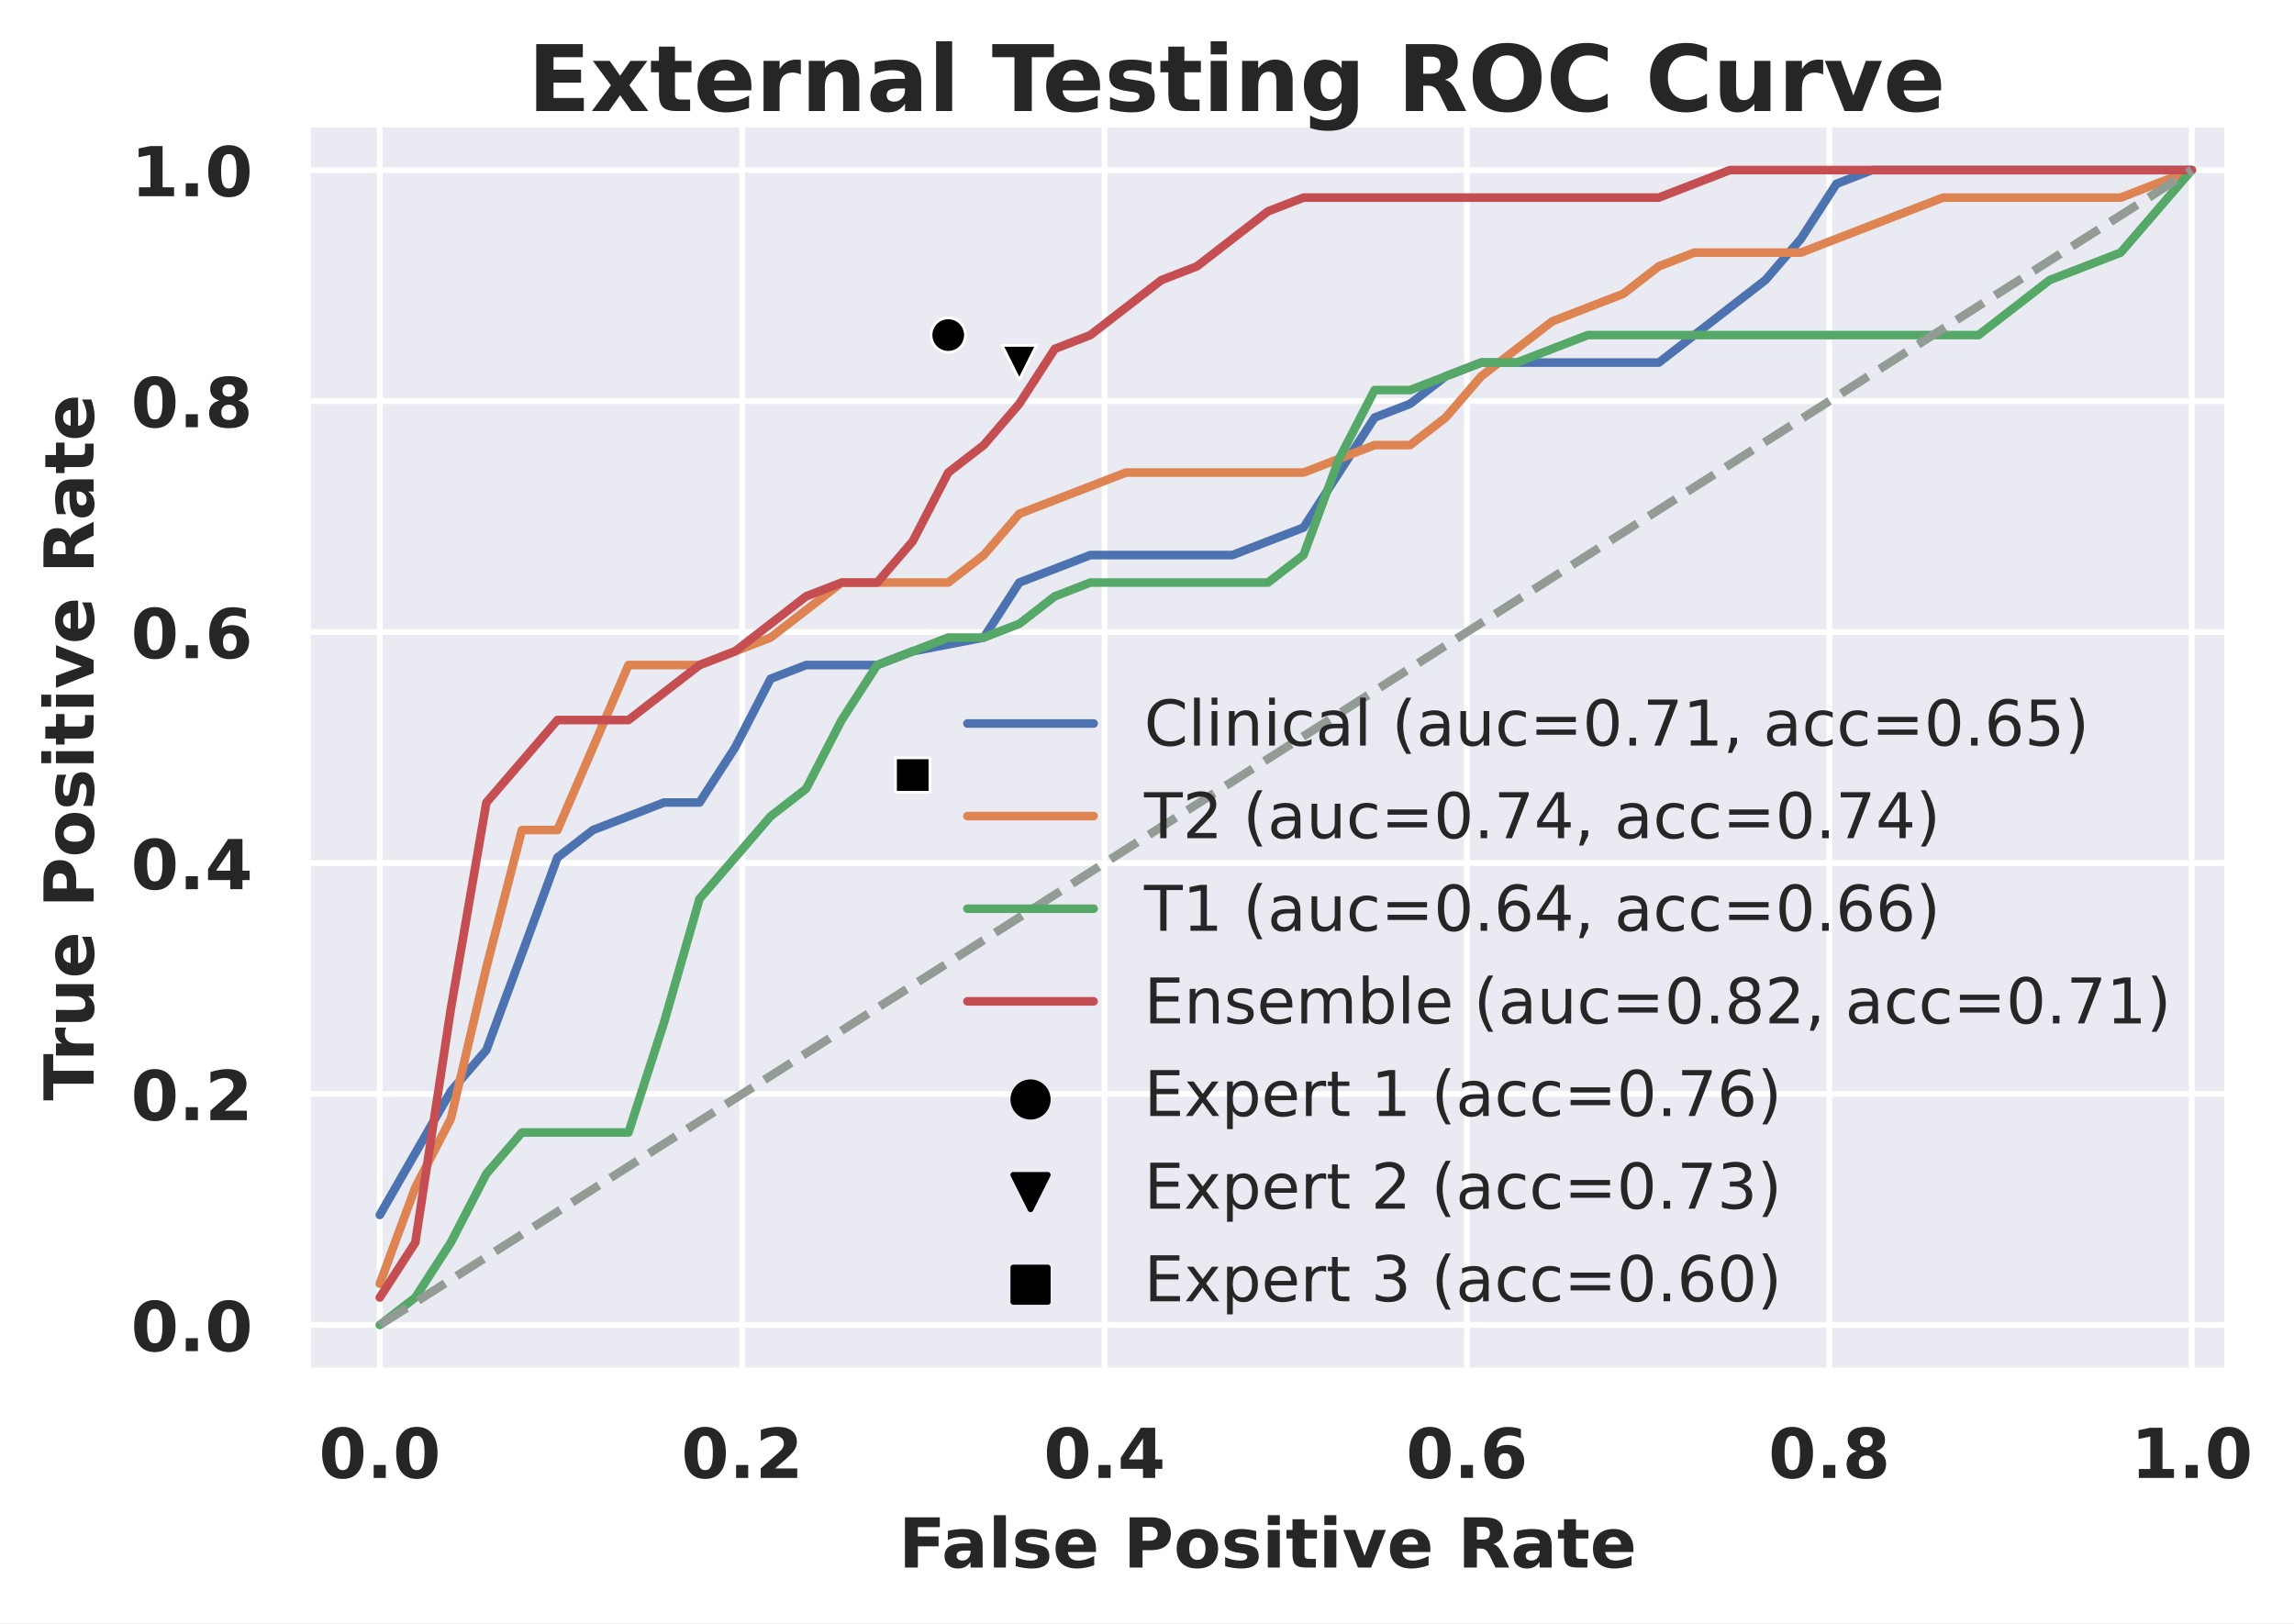
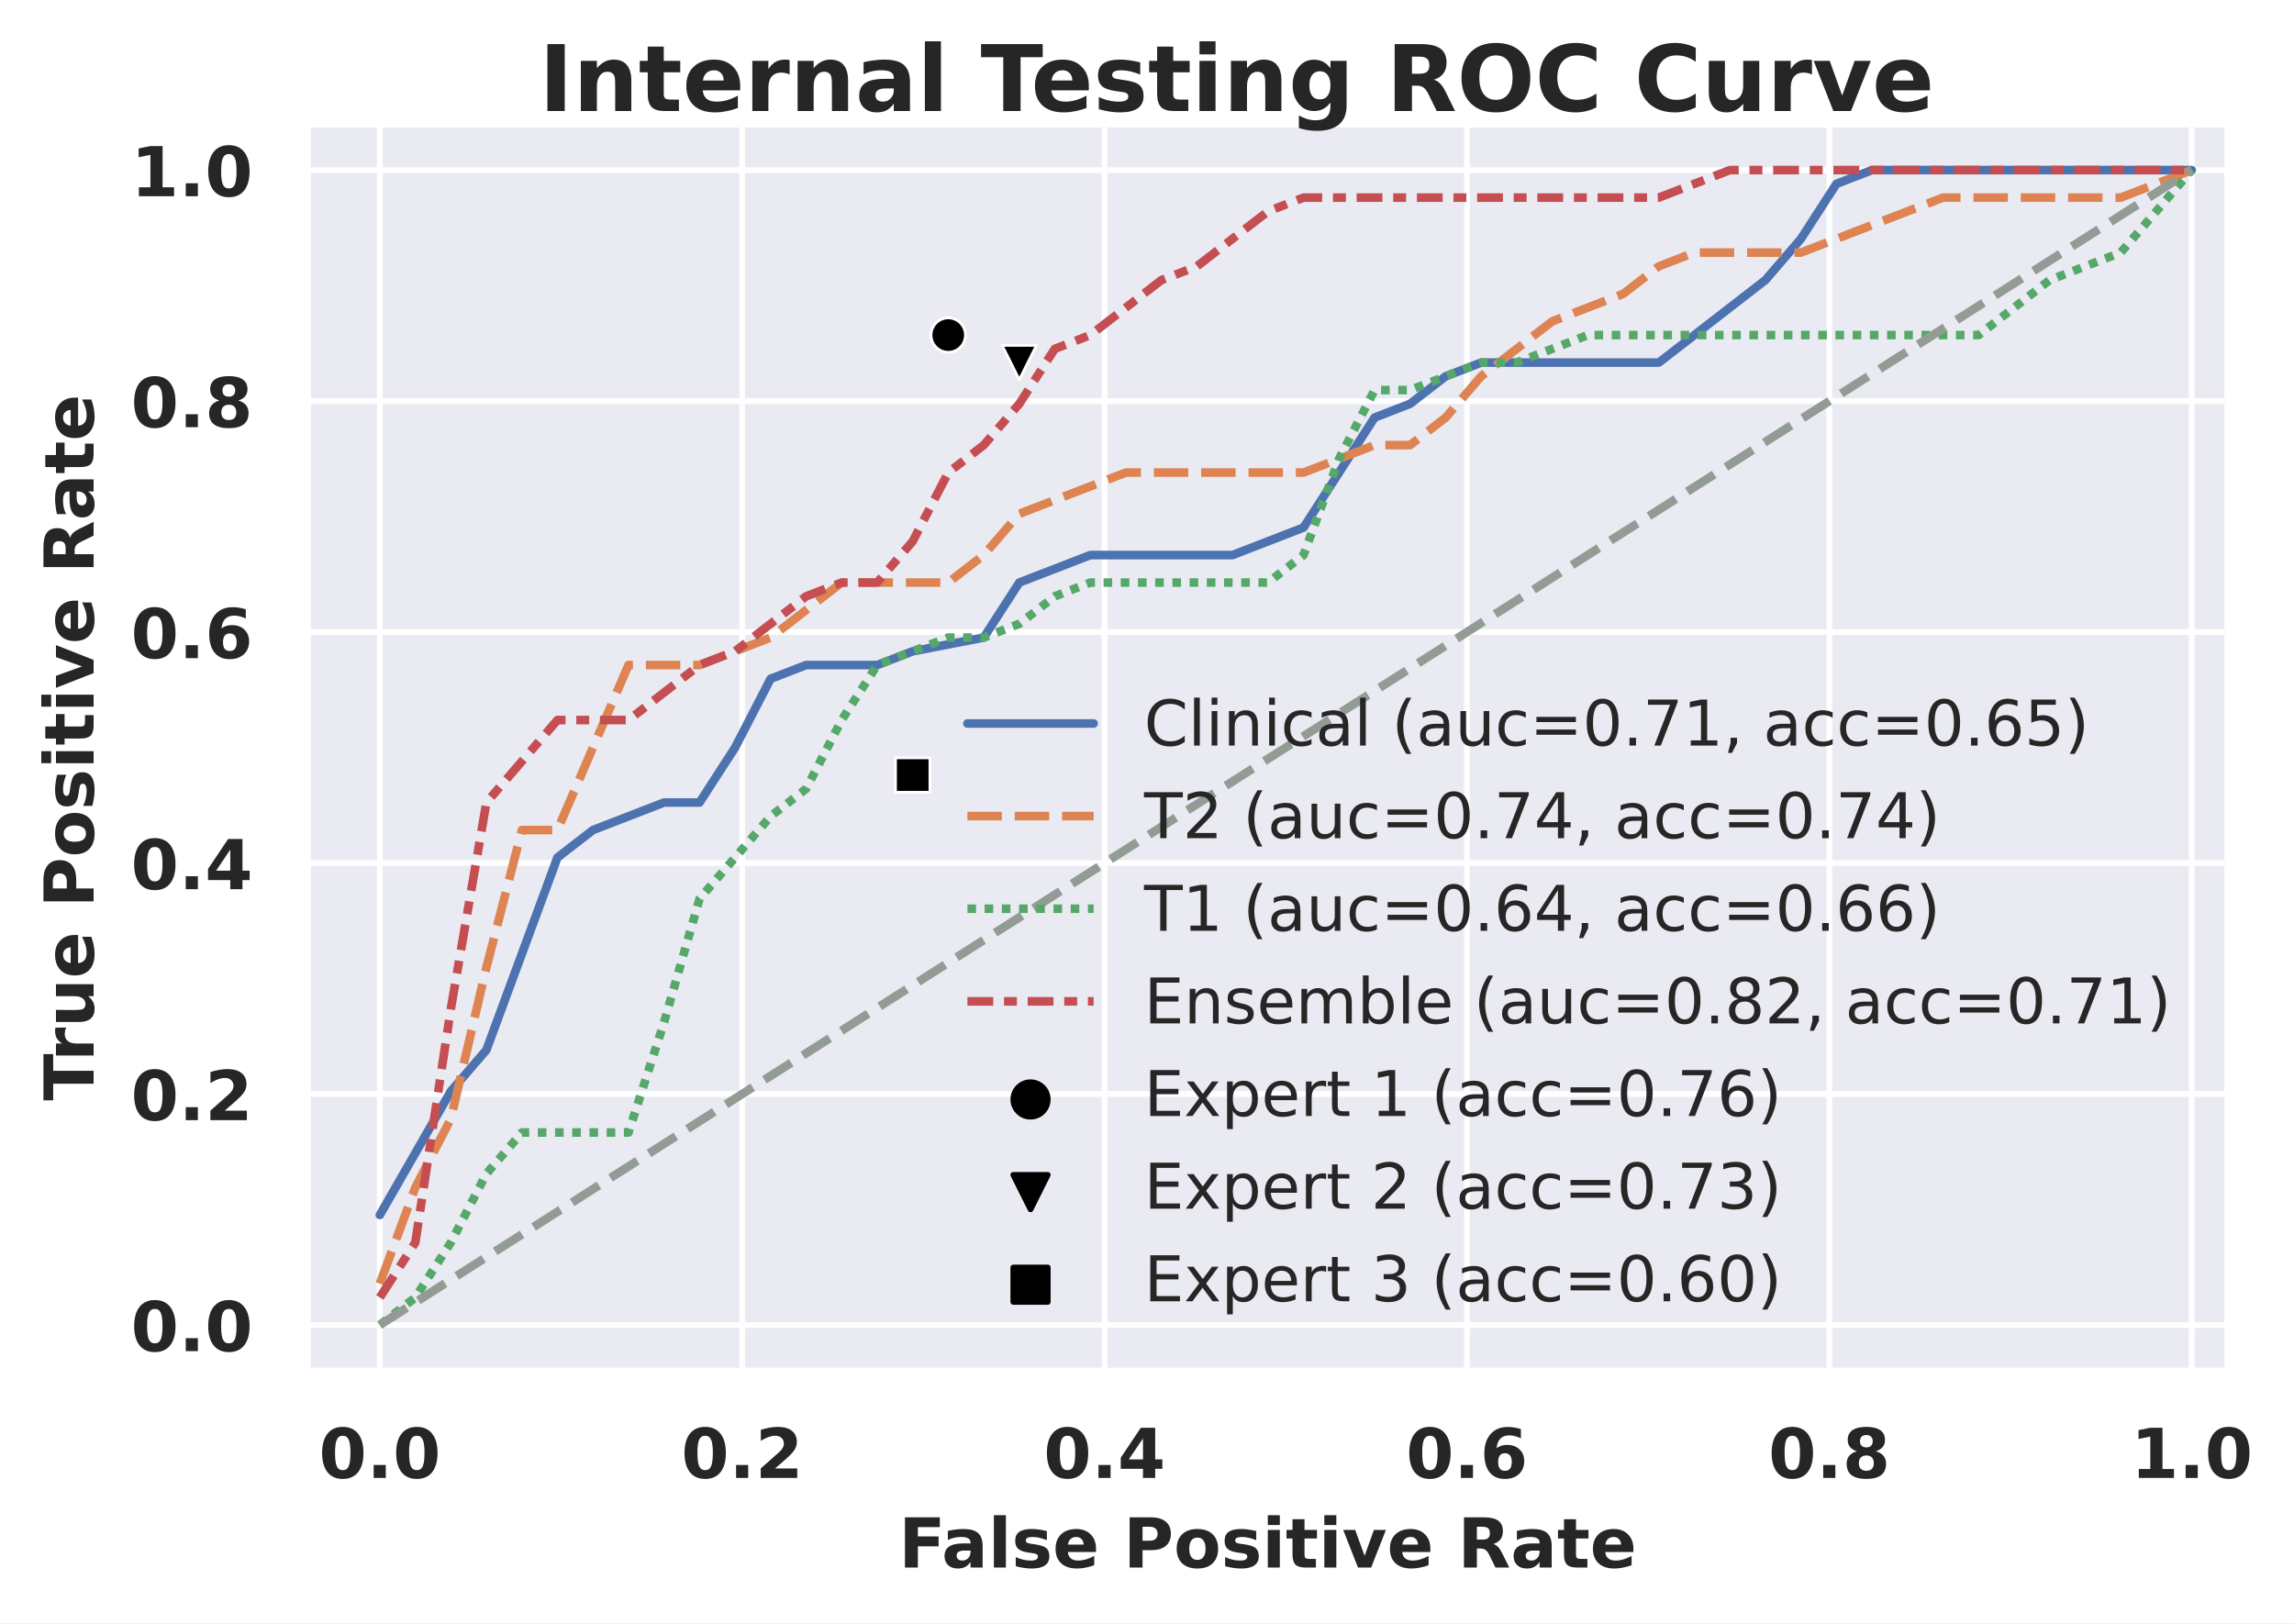
<svg xmlns="http://www.w3.org/2000/svg" xmlns:xlink="http://www.w3.org/1999/xlink" height="282.967pt" version="1.1" viewBox="0 0 399.882 282.967" width="399.882pt">
  <defs>
    <style type="text/css">*{stroke-linecap:butt;stroke-linejoin:round;}</style>
  </defs>
  <g id="figure_1">
    <g id="patch_1">
      <path d="M 0 282.967  L 399.882 282.967  L 399.882 0  L 0 0  z " style="fill:#ffffff;" />
    </g>
    <g id="axes_1">
      <g id="patch_2">
        <path d="M 53.571 239.04  L 388.371 239.04  L 388.371 21.6  L 53.571 21.6  z " style="fill:#eaeaf2;" />
      </g>
      <g id="matplotlib.axis_1">
        <g id="xtick_1">
          <g id="line2d_1">
-             <path clip-path="url(#p3b0b9fed21)" d="M 66.205 239.04  L 66.205 21.6  " style="fill:none;stroke:#ffffff;stroke-linecap:round;" />
+             <path clip-path="url(#p200824b8fa)" d="M 66.205 239.04  L 66.205 21.6  " style="fill:none;stroke:#ffffff;stroke-linecap:round;" />
          </g>
          <g id="text_1">
            <text style="fill:#262626;font-family:DejaVu Sans;font-size:12px;font-stretch:normal;font-style:normal;font-weight:bold;text-anchor:middle;" transform="rotate(-0, 66.20459, 257.6581)" x="66.205" y="257.658">0.0</text>
          </g>
        </g>
        <g id="xtick_2">
          <g id="line2d_2">
-             <path clip-path="url(#p3b0b9fed21)" d="M 129.374 239.04  L 129.374 21.6  " style="fill:none;stroke:#ffffff;stroke-linecap:round;" />
+             <path clip-path="url(#p200824b8fa)" d="M 129.374 239.04  L 129.374 21.6  " style="fill:none;stroke:#ffffff;stroke-linecap:round;" />
          </g>
          <g id="text_2">
            <text style="fill:#262626;font-family:DejaVu Sans;font-size:12px;font-stretch:normal;font-style:normal;font-weight:bold;text-anchor:middle;" transform="rotate(-0, 129.3744, 257.6581)" x="129.374" y="257.658">0.2</text>
          </g>
        </g>
        <g id="xtick_3">
          <g id="line2d_3">
-             <path clip-path="url(#p3b0b9fed21)" d="M 192.544 239.04  L 192.544 21.6  " style="fill:none;stroke:#ffffff;stroke-linecap:round;" />
+             <path clip-path="url(#p200824b8fa)" d="M 192.544 239.04  L 192.544 21.6  " style="fill:none;stroke:#ffffff;stroke-linecap:round;" />
          </g>
          <g id="text_3">
            <text style="fill:#262626;font-family:DejaVu Sans;font-size:12px;font-stretch:normal;font-style:normal;font-weight:bold;text-anchor:middle;" transform="rotate(-0, 192.5442, 257.6581)" x="192.544" y="257.658">0.4</text>
          </g>
        </g>
        <g id="xtick_4">
          <g id="line2d_4">
-             <path clip-path="url(#p3b0b9fed21)" d="M 255.714 239.04  L 255.714 21.6  " style="fill:none;stroke:#ffffff;stroke-linecap:round;" />
+             <path clip-path="url(#p200824b8fa)" d="M 255.714 239.04  L 255.714 21.6  " style="fill:none;stroke:#ffffff;stroke-linecap:round;" />
          </g>
          <g id="text_4">
            <text style="fill:#262626;font-family:DejaVu Sans;font-size:12px;font-stretch:normal;font-style:normal;font-weight:bold;text-anchor:middle;" transform="rotate(-0, 255.714, 257.6581)" x="255.714" y="257.658">0.6</text>
          </g>
        </g>
        <g id="xtick_5">
          <g id="line2d_5">
-             <path clip-path="url(#p3b0b9fed21)" d="M 318.884 239.04  L 318.884 21.6  " style="fill:none;stroke:#ffffff;stroke-linecap:round;" />
+             <path clip-path="url(#p200824b8fa)" d="M 318.884 239.04  L 318.884 21.6  " style="fill:none;stroke:#ffffff;stroke-linecap:round;" />
          </g>
          <g id="text_5">
            <text style="fill:#262626;font-family:DejaVu Sans;font-size:12px;font-stretch:normal;font-style:normal;font-weight:bold;text-anchor:middle;" transform="rotate(-0, 318.8838, 257.6581)" x="318.884" y="257.658">0.8</text>
          </g>
        </g>
        <g id="xtick_6">
          <g id="line2d_6">
-             <path clip-path="url(#p3b0b9fed21)" d="M 382.054 239.04  L 382.054 21.6  " style="fill:none;stroke:#ffffff;stroke-linecap:round;" />
+             <path clip-path="url(#p200824b8fa)" d="M 382.054 239.04  L 382.054 21.6  " style="fill:none;stroke:#ffffff;stroke-linecap:round;" />
          </g>
          <g id="text_6">
            <text style="fill:#262626;font-family:DejaVu Sans;font-size:12px;font-stretch:normal;font-style:normal;font-weight:bold;text-anchor:middle;" transform="rotate(-0, 382.0536, 257.6581)" x="382.054" y="257.658">1.0</text>
          </g>
        </g>
        <g id="xtick_7" />
        <g id="xtick_8" />
        <g id="xtick_9" />
        <g id="xtick_10" />
        <g id="xtick_11" />
        <g id="xtick_12" />
        <g id="xtick_13" />
        <g id="xtick_14" />
        <g id="xtick_15" />
        <g id="xtick_16" />
        <g id="xtick_17" />
        <g id="xtick_18" />
        <g id="xtick_19" />
        <g id="xtick_20" />
        <g id="xtick_21" />
        <g id="text_7">
          <text style="fill:#262626;font-family:DejaVu Sans;font-size:12px;font-stretch:normal;font-style:normal;font-weight:bold;text-anchor:middle;" transform="rotate(-0, 220.9706, 273.2719)" x="220.971" y="273.272">False Positive Rate</text>
        </g>
      </g>
      <g id="matplotlib.axis_2">
        <g id="ytick_1">
          <g id="line2d_7">
-             <path clip-path="url(#p3b0b9fed21)" d="M 53.571 230.987  L 388.371 230.987  " style="fill:none;stroke:#ffffff;stroke-linecap:round;" />
+             <path clip-path="url(#p200824b8fa)" d="M 53.571 230.987  L 388.371 230.987  " style="fill:none;stroke:#ffffff;stroke-linecap:round;" />
          </g>
          <g id="text_8">
            <text style="fill:#262626;font-family:DejaVu Sans;font-size:12px;font-stretch:normal;font-style:normal;font-weight:bold;text-anchor:end;" transform="rotate(-0, 44.07062, 235.5457)" x="44.071" y="235.546">0.0</text>
          </g>
        </g>
        <g id="ytick_2">
          <g id="line2d_8">
-             <path clip-path="url(#p3b0b9fed21)" d="M 53.571 190.72  L 388.371 190.72  " style="fill:none;stroke:#ffffff;stroke-linecap:round;" />
+             <path clip-path="url(#p200824b8fa)" d="M 53.571 190.72  L 388.371 190.72  " style="fill:none;stroke:#ffffff;stroke-linecap:round;" />
          </g>
          <g id="text_9">
            <text style="fill:#262626;font-family:DejaVu Sans;font-size:12px;font-stretch:normal;font-style:normal;font-weight:bold;text-anchor:end;" transform="rotate(-0, 44.07062, 195.2791)" x="44.071" y="195.279">0.2</text>
          </g>
        </g>
        <g id="ytick_3">
          <g id="line2d_9">
-             <path clip-path="url(#p3b0b9fed21)" d="M 53.571 150.453  L 388.371 150.453  " style="fill:none;stroke:#ffffff;stroke-linecap:round;" />
+             <path clip-path="url(#p200824b8fa)" d="M 53.571 150.453  L 388.371 150.453  " style="fill:none;stroke:#ffffff;stroke-linecap:round;" />
          </g>
          <g id="text_10">
            <text style="fill:#262626;font-family:DejaVu Sans;font-size:12px;font-stretch:normal;font-style:normal;font-weight:bold;text-anchor:end;" transform="rotate(-0, 44.07062, 155.0124)" x="44.071" y="155.012">0.4</text>
          </g>
        </g>
        <g id="ytick_4">
          <g id="line2d_10">
-             <path clip-path="url(#p3b0b9fed21)" d="M 53.571 110.187  L 388.371 110.187  " style="fill:none;stroke:#ffffff;stroke-linecap:round;" />
+             <path clip-path="url(#p200824b8fa)" d="M 53.571 110.187  L 388.371 110.187  " style="fill:none;stroke:#ffffff;stroke-linecap:round;" />
          </g>
          <g id="text_11">
            <text style="fill:#262626;font-family:DejaVu Sans;font-size:12px;font-stretch:normal;font-style:normal;font-weight:bold;text-anchor:end;" transform="rotate(-0, 44.07062, 114.7457)" x="44.071" y="114.746">0.6</text>
          </g>
        </g>
        <g id="ytick_5">
          <g id="line2d_11">
-             <path clip-path="url(#p3b0b9fed21)" d="M 53.571 69.92  L 388.371 69.92  " style="fill:none;stroke:#ffffff;stroke-linecap:round;" />
+             <path clip-path="url(#p200824b8fa)" d="M 53.571 69.92  L 388.371 69.92  " style="fill:none;stroke:#ffffff;stroke-linecap:round;" />
          </g>
          <g id="text_12">
            <text style="fill:#262626;font-family:DejaVu Sans;font-size:12px;font-stretch:normal;font-style:normal;font-weight:bold;text-anchor:end;" transform="rotate(-0, 44.07062, 74.47906)" x="44.071" y="74.479">0.8</text>
          </g>
        </g>
        <g id="ytick_6">
          <g id="line2d_12">
-             <path clip-path="url(#p3b0b9fed21)" d="M 53.571 29.653  L 388.371 29.653  " style="fill:none;stroke:#ffffff;stroke-linecap:round;" />
+             <path clip-path="url(#p200824b8fa)" d="M 53.571 29.653  L 388.371 29.653  " style="fill:none;stroke:#ffffff;stroke-linecap:round;" />
          </g>
          <g id="text_13">
            <text style="fill:#262626;font-family:DejaVu Sans;font-size:12px;font-stretch:normal;font-style:normal;font-weight:bold;text-anchor:end;" transform="rotate(-0, 44.07062, 34.2124)" x="44.071" y="34.212">1.0</text>
          </g>
        </g>
        <g id="ytick_7" />
        <g id="ytick_8" />
        <g id="ytick_9" />
        <g id="ytick_10" />
        <g id="ytick_11" />
        <g id="ytick_12" />
        <g id="ytick_13" />
        <g id="ytick_14" />
        <g id="ytick_15" />
        <g id="ytick_16" />
        <g id="ytick_17" />
        <g id="ytick_18" />
        <g id="ytick_19" />
        <g id="ytick_20" />
        <g id="ytick_21" />
        <g id="text_14">
          <text style="fill:#262626;font-family:DejaVu Sans;font-size:12px;font-stretch:normal;font-style:normal;font-weight:bold;text-anchor:middle;" transform="rotate(-90, 16.31812, 130.32)" x="16.318" y="130.32">True Positive Rate</text>
        </g>
      </g>
      <g id="PathCollection_1">
-         <path clip-path="url(#p3b0b9fed21)" d="M 165.294 61.415  C 166.09 61.415 166.853 61.099 167.416 60.537  C 167.978 59.974 168.294 59.211 168.294 58.415  C 168.294 57.62 167.978 56.856 167.416 56.294  C 166.853 55.731 166.09 55.415 165.294 55.415  C 164.499 55.415 163.736 55.731 163.173 56.294  C 162.611 56.856 162.294 57.62 162.294 58.415  C 162.294 59.211 162.611 59.974 163.173 60.537  C 163.736 61.099 164.499 61.415 165.294 61.415  z " style="stroke:#ffffff;stroke-width:0.48;" />
-         <path clip-path="url(#p3b0b9fed21)" d="M 177.681 66.209  L 180.681 60.209  L 174.681 60.209  z " style="stroke:#ffffff;stroke-width:0.48;" />
-         <path clip-path="url(#p3b0b9fed21)" d="M 156.101 138.114  L 162.101 138.114  L 162.101 132.114  L 156.101 132.114  z " style="stroke:#ffffff;stroke-width:0.48;" />
+         <path clip-path="url(#p200824b8fa)" d="M 165.294 61.415  C 166.09 61.415 166.853 61.099 167.416 60.537  C 167.978 59.974 168.294 59.211 168.294 58.415  C 168.294 57.62 167.978 56.856 167.416 56.294  C 166.853 55.731 166.09 55.415 165.294 55.415  C 164.499 55.415 163.736 55.731 163.173 56.294  C 162.611 56.856 162.294 57.62 162.294 58.415  C 162.294 59.211 162.611 59.974 163.173 60.537  C 163.736 61.099 164.499 61.415 165.294 61.415  z " style="stroke:#ffffff;stroke-width:0.48;" />
+         <path clip-path="url(#p200824b8fa)" d="M 177.681 66.209  L 180.681 60.209  L 174.681 60.209  z " style="stroke:#ffffff;stroke-width:0.48;" />
+         <path clip-path="url(#p200824b8fa)" d="M 156.101 138.114  L 162.101 138.114  L 162.101 132.114  L 156.101 132.114  z " style="stroke:#ffffff;stroke-width:0.48;" />
      </g>
      <g id="PathCollection_2" />
      <g id="PathCollection_3" />
      <g id="PathCollection_4" />
      <g id="line2d_13">
-         <path clip-path="url(#p3b0b9fed21)" d="M 66.205 211.812  L 78.591 190.241  L 84.784 183.05  L 90.977 166.272  L 97.17 149.495  L 103.363 144.701  L 109.556 142.304  L 115.75 139.907  L 121.943 139.907  L 128.136 130.32  L 134.329 118.336  L 140.522 115.939  L 152.908 115.939  L 159.101 113.542  L 171.488 111.145  L 177.681 101.558  L 190.067 96.764  L 196.26 96.764  L 202.453 96.764  L 208.646 96.764  L 214.839 96.764  L 221.033 94.368  L 227.226 91.971  L 233.419 82.383  L 239.612 72.796  L 245.805 70.399  L 251.998 65.606  L 258.191 63.209  L 264.384 63.209  L 270.578 63.209  L 289.157 63.209  L 295.35 58.415  L 301.543 53.622  L 307.736 48.828  L 313.929 41.637  L 320.122 32.05  L 326.316 29.653  L 332.509 29.653  L 338.702 29.653  L 344.895 29.653  L 351.088 29.653  L 357.281 29.653  L 363.474 29.653  L 375.861 29.653  L 382.054 29.653  " style="fill:none;stroke:#4c72b0;stroke-linecap:round;stroke-width:1.5;" />
+         <path clip-path="url(#p200824b8fa)" d="M 66.205 211.812  L 78.591 190.241  L 84.784 183.05  L 90.977 166.272  L 97.17 149.495  L 103.363 144.701  L 109.556 142.304  L 115.75 139.907  L 121.943 139.907  L 128.136 130.32  L 134.329 118.336  L 140.522 115.939  L 152.908 115.939  L 159.101 113.542  L 171.488 111.145  L 177.681 101.558  L 190.067 96.764  L 196.26 96.764  L 202.453 96.764  L 208.646 96.764  L 214.839 96.764  L 221.033 94.368  L 227.226 91.971  L 233.419 82.383  L 239.612 72.796  L 245.805 70.399  L 251.998 65.606  L 258.191 63.209  L 264.384 63.209  L 270.578 63.209  L 289.157 63.209  L 295.35 58.415  L 301.543 53.622  L 307.736 48.828  L 313.929 41.637  L 320.122 32.05  L 326.316 29.653  L 332.509 29.653  L 338.702 29.653  L 344.895 29.653  L 351.088 29.653  L 357.281 29.653  L 363.474 29.653  L 375.861 29.653  L 382.054 29.653  " style="fill:none;stroke:#4c72b0;stroke-linecap:round;stroke-width:1.5;" />
      </g>
      <g id="line2d_14">
-         <path clip-path="url(#p3b0b9fed21)" d="M 66.205 223.796  L 72.398 207.018  L 78.591 195.034  L 84.784 168.669  L 90.977 144.701  L 97.17 144.701  L 103.363 130.32  L 109.556 115.939  L 115.75 115.939  L 121.943 115.939  L 128.136 113.542  L 134.329 111.145  L 140.522 106.352  L 146.715 101.558  L 152.908 101.558  L 159.101 101.558  L 165.294 101.558  L 171.488 96.764  L 177.681 89.574  L 183.874 87.177  L 190.067 84.78  L 196.26 82.383  L 202.453 82.383  L 208.646 82.383  L 214.839 82.383  L 221.033 82.383  L 227.226 82.383  L 233.419 79.987  L 239.612 77.59  L 245.805 77.59  L 251.998 72.796  L 258.191 65.606  L 264.384 60.812  L 270.578 56.018  L 276.771 53.622  L 282.964 51.225  L 289.157 46.431  L 295.35 44.034  L 301.543 44.034  L 307.736 44.034  L 313.929 44.034  L 320.122 41.637  L 326.316 39.241  L 332.509 36.844  L 338.702 34.447  L 344.895 34.447  L 351.088 34.447  L 357.281 34.447  L 363.474 34.447  L 369.667 34.447  L 375.861 32.05  L 382.054 29.653  " style="fill:none;stroke:#dd8452;stroke-linecap:round;stroke-width:1.5;" />
+         <path clip-path="url(#p200824b8fa)" d="M 66.205 223.796  L 72.398 207.018  L 78.591 195.034  L 84.784 168.669  L 90.977 144.701  L 97.17 144.701  L 103.363 130.32  L 109.556 115.939  L 115.75 115.939  L 121.943 115.939  L 128.136 113.542  L 134.329 111.145  L 140.522 106.352  L 146.715 101.558  L 152.908 101.558  L 159.101 101.558  L 165.294 101.558  L 171.488 96.764  L 177.681 89.574  L 183.874 87.177  L 190.067 84.78  L 196.26 82.383  L 202.453 82.383  L 208.646 82.383  L 214.839 82.383  L 221.033 82.383  L 227.226 82.383  L 233.419 79.987  L 239.612 77.59  L 245.805 77.59  L 251.998 72.796  L 258.191 65.606  L 264.384 60.812  L 270.578 56.018  L 276.771 53.622  L 282.964 51.225  L 289.157 46.431  L 295.35 44.034  L 301.543 44.034  L 307.736 44.034  L 313.929 44.034  L 320.122 41.637  L 326.316 39.241  L 332.509 36.844  L 338.702 34.447  L 344.895 34.447  L 351.088 34.447  L 357.281 34.447  L 363.474 34.447  L 369.667 34.447  L 375.861 32.05  L 382.054 29.653  " style="fill:none;stroke:#dd8452;stroke-dasharray:6,2.25;stroke-dashoffset:0;stroke-width:1.5;" />
      </g>
      <g id="line2d_15">
-         <path clip-path="url(#p3b0b9fed21)" d="M 66.205 230.987  L 72.398 226.193  L 78.591 216.606  L 84.784 204.622  L 90.977 197.431  L 97.17 197.431  L 103.363 197.431  L 109.556 197.431  L 115.75 178.257  L 121.943 156.685  L 128.136 149.495  L 134.329 142.304  L 140.522 137.51  L 146.715 125.526  L 152.908 115.939  L 159.101 113.542  L 165.294 111.145  L 171.488 111.145  L 177.681 108.749  L 183.874 103.955  L 190.067 101.558  L 196.26 101.558  L 202.453 101.558  L 208.646 101.558  L 214.839 101.558  L 221.033 101.558  L 227.226 96.764  L 233.419 79.987  L 239.612 68.003  L 245.805 68.003  L 251.998 65.606  L 258.191 63.209  L 264.384 63.209  L 270.578 60.812  L 276.771 58.415  L 282.964 58.415  L 289.157 58.415  L 295.35 58.415  L 301.543 58.415  L 307.736 58.415  L 313.929 58.415  L 320.122 58.415  L 326.316 58.415  L 332.509 58.415  L 338.702 58.415  L 344.895 58.415  L 351.088 53.622  L 357.281 48.828  L 363.474 46.431  L 369.667 44.034  L 375.861 36.844  L 382.054 29.653  " style="fill:none;stroke:#55a868;stroke-linecap:round;stroke-width:1.5;" />
+         <path clip-path="url(#p200824b8fa)" d="M 66.205 230.987  L 72.398 226.193  L 78.591 216.606  L 84.784 204.622  L 90.977 197.431  L 97.17 197.431  L 103.363 197.431  L 109.556 197.431  L 115.75 178.257  L 121.943 156.685  L 128.136 149.495  L 134.329 142.304  L 140.522 137.51  L 146.715 125.526  L 152.908 115.939  L 159.101 113.542  L 165.294 111.145  L 171.488 111.145  L 177.681 108.749  L 183.874 103.955  L 190.067 101.558  L 196.26 101.558  L 202.453 101.558  L 208.646 101.558  L 214.839 101.558  L 221.033 101.558  L 227.226 96.764  L 233.419 79.987  L 239.612 68.003  L 245.805 68.003  L 251.998 65.606  L 258.191 63.209  L 264.384 63.209  L 270.578 60.812  L 276.771 58.415  L 282.964 58.415  L 289.157 58.415  L 295.35 58.415  L 301.543 58.415  L 307.736 58.415  L 313.929 58.415  L 320.122 58.415  L 326.316 58.415  L 332.509 58.415  L 338.702 58.415  L 344.895 58.415  L 351.088 53.622  L 357.281 48.828  L 363.474 46.431  L 369.667 44.034  L 375.861 36.844  L 382.054 29.653  " style="fill:none;stroke:#55a868;stroke-dasharray:1.5,1.5;stroke-dashoffset:0;stroke-width:1.5;" />
      </g>
      <g id="line2d_16">
-         <path clip-path="url(#p3b0b9fed21)" d="M 66.205 226.193  L 72.398 216.606  L 78.591 175.86  L 84.784 139.907  L 90.977 132.717  L 97.17 125.526  L 103.363 125.526  L 109.556 125.526  L 115.75 120.733  L 121.943 115.939  L 128.136 113.542  L 134.329 108.749  L 140.522 103.955  L 146.715 101.558  L 152.908 101.558  L 159.101 94.368  L 165.294 82.383  L 171.488 77.59  L 177.681 70.399  L 183.874 60.812  L 190.067 58.415  L 196.26 53.622  L 202.453 48.828  L 208.646 46.431  L 214.839 41.637  L 221.033 36.844  L 227.226 34.447  L 233.419 34.447  L 239.612 34.447  L 245.805 34.447  L 251.998 34.447  L 258.191 34.447  L 264.384 34.447  L 270.578 34.447  L 276.771 34.447  L 282.964 34.447  L 289.157 34.447  L 295.35 32.05  L 301.543 29.653  L 307.736 29.653  L 313.929 29.653  L 320.122 29.653  L 326.316 29.653  L 332.509 29.653  L 338.702 29.653  L 344.895 29.653  L 351.088 29.653  L 357.281 29.653  L 363.474 29.653  L 369.667 29.653  L 375.861 29.653  L 382.054 29.653  " style="fill:none;stroke:#c44e52;stroke-linecap:round;stroke-width:1.5;" />
+         <path clip-path="url(#p200824b8fa)" d="M 66.205 226.193  L 72.398 216.606  L 78.591 175.86  L 84.784 139.907  L 90.977 132.717  L 97.17 125.526  L 103.363 125.526  L 109.556 125.526  L 115.75 120.733  L 121.943 115.939  L 128.136 113.542  L 134.329 108.749  L 140.522 103.955  L 146.715 101.558  L 152.908 101.558  L 159.101 94.368  L 165.294 82.383  L 171.488 77.59  L 177.681 70.399  L 183.874 60.812  L 190.067 58.415  L 196.26 53.622  L 202.453 48.828  L 208.646 46.431  L 214.839 41.637  L 221.033 36.844  L 227.226 34.447  L 233.419 34.447  L 239.612 34.447  L 245.805 34.447  L 251.998 34.447  L 258.191 34.447  L 264.384 34.447  L 270.578 34.447  L 276.771 34.447  L 282.964 34.447  L 289.157 34.447  L 295.35 32.05  L 301.543 29.653  L 307.736 29.653  L 313.929 29.653  L 320.122 29.653  L 326.316 29.653  L 332.509 29.653  L 338.702 29.653  L 344.895 29.653  L 351.088 29.653  L 357.281 29.653  L 363.474 29.653  L 369.667 29.653  L 375.861 29.653  L 382.054 29.653  " style="fill:none;stroke:#c44e52;stroke-dasharray:4.5,1.875,2.25,1.875;stroke-dashoffset:0;stroke-width:1.5;" />
      </g>
      <g id="line2d_17" />
      <g id="line2d_18" />
      <g id="line2d_19" />
      <g id="line2d_20" />
      <g id="line2d_21">
-         <path clip-path="url(#p3b0b9fed21)" d="M 66.205 230.987  L 382.054 29.653  " style="fill:none;stroke:#929c95;stroke-dasharray:5.55,2.4;stroke-dashoffset:0;stroke-width:1.5;" />
+         <path clip-path="url(#p200824b8fa)" d="M 66.205 230.987  L 382.054 29.653  " style="fill:none;stroke:#929c95;stroke-dasharray:5.55,2.4;stroke-dashoffset:0;stroke-width:1.5;" />
      </g>
      <g id="patch_3">
        <path d="M 53.571 239.04  L 53.571 21.6  " style="fill:none;stroke:#ffffff;stroke-linecap:square;stroke-linejoin:miter;stroke-width:1.25;" />
      </g>
      <g id="patch_4">
        <path d="M 388.371 239.04  L 388.371 21.6  " style="fill:none;stroke:#ffffff;stroke-linecap:square;stroke-linejoin:miter;stroke-width:1.25;" />
      </g>
      <g id="patch_5">
        <path d="M 53.571 239.04  L 388.371 239.04  " style="fill:none;stroke:#ffffff;stroke-linecap:square;stroke-linejoin:miter;stroke-width:1.25;" />
      </g>
      <g id="patch_6">
        <path d="M 53.571 21.6  L 388.371 21.6  " style="fill:none;stroke:#ffffff;stroke-linecap:square;stroke-linejoin:miter;stroke-width:1.25;" />
      </g>
      <g id="legend_1">
        <g id="line2d_22">
          <path d="M 168.639 126.127  L 190.639 126.127  " style="fill:none;stroke:#4c72b0;stroke-linecap:round;stroke-width:1.5;" />
        </g>
        <g id="line2d_23" />
        <g id="text_15">
          <text style="fill:#262626;font-family:DejaVu Sans;font-size:11px;font-stretch:normal;font-style:normal;font-weight:normal;text-anchor:start;" transform="rotate(-0, 199.4387, 129.9767)" x="199.439" y="129.977">Clinical (auc=0.71, acc=0.65)</text>
        </g>
        <g id="line2d_24">
-           <path d="M 168.639 142.273  L 190.639 142.273  " style="fill:none;stroke:#dd8452;stroke-linecap:round;stroke-width:1.5;" />
+           <path d="M 168.639 142.273  L 190.639 142.273  " style="fill:none;stroke:#dd8452;stroke-dasharray:6,2.25;stroke-dashoffset:0;stroke-width:1.5;" />
        </g>
        <g id="line2d_25" />
        <g id="text_16">
          <text style="fill:#262626;font-family:DejaVu Sans;font-size:11px;font-stretch:normal;font-style:normal;font-weight:normal;text-anchor:start;" transform="rotate(-0, 199.4387, 146.1227)" x="199.439" y="146.123">T2 (auc=0.74, acc=0.74)</text>
        </g>
        <g id="line2d_26">
-           <path d="M 168.639 158.419  L 190.639 158.419  " style="fill:none;stroke:#55a868;stroke-linecap:round;stroke-width:1.5;" />
+           <path d="M 168.639 158.419  L 190.639 158.419  " style="fill:none;stroke:#55a868;stroke-dasharray:1.5,1.5;stroke-dashoffset:0;stroke-width:1.5;" />
        </g>
        <g id="line2d_27" />
        <g id="text_17">
          <text style="fill:#262626;font-family:DejaVu Sans;font-size:11px;font-stretch:normal;font-style:normal;font-weight:normal;text-anchor:start;" transform="rotate(-0, 199.4387, 162.2686)" x="199.439" y="162.269">T1 (auc=0.64, acc=0.66)</text>
        </g>
        <g id="line2d_28">
-           <path d="M 168.639 174.565  L 190.639 174.565  " style="fill:none;stroke:#c44e52;stroke-linecap:round;stroke-width:1.5;" />
+           <path d="M 168.639 174.565  L 190.639 174.565  " style="fill:none;stroke:#c44e52;stroke-dasharray:4.5,1.875,2.25,1.875;stroke-dashoffset:0;stroke-width:1.5;" />
        </g>
        <g id="line2d_29" />
        <g id="text_18">
          <text style="fill:#262626;font-family:DejaVu Sans;font-size:11px;font-stretch:normal;font-style:normal;font-weight:normal;text-anchor:start;" transform="rotate(-0, 199.4387, 178.4145)" x="199.439" y="178.415">Ensemble (auc=0.82, acc=0.71)</text>
        </g>
        <g id="PathCollection_5">
          <defs>
-             <path d="M 0 3  C 0.796 3 1.559 2.684 2.121 2.121  C 2.684 1.559 3 0.796 3 0  C 3 -0.796 2.684 -1.559 2.121 -2.121  C 1.559 -2.684 0.796 -3 0 -3  C -0.796 -3 -1.559 -2.684 -2.121 -2.121  C -2.684 -1.559 -3 -0.796 -3 0  C -3 0.796 -2.684 1.559 -2.121 2.121  C -1.559 2.684 -0.796 3 0 3  z " id="m88cde3a087" style="stroke:#000000;" />
+             <path d="M 0 3  C 0.796 3 1.559 2.684 2.121 2.121  C 2.684 1.559 3 0.796 3 0  C 3 -0.796 2.684 -1.559 2.121 -2.121  C 1.559 -2.684 0.796 -3 0 -3  C -0.796 -3 -1.559 -2.684 -2.121 -2.121  C -2.684 -1.559 -3 -0.796 -3 0  C -3 0.796 -2.684 1.559 -2.121 2.121  C -1.559 2.684 -0.796 3 0 3  z " id="m273a3c9127" style="stroke:#000000;" />
          </defs>
          <g>
-             <use style="stroke:#000000;" x="179.639" xlink:href="#m88cde3a087" y="191.673" />
+             <use style="stroke:#000000;" x="179.639" xlink:href="#m273a3c9127" y="191.673" />
          </g>
        </g>
        <g id="text_19">
          <text style="fill:#262626;font-family:DejaVu Sans;font-size:11px;font-stretch:normal;font-style:normal;font-weight:normal;text-anchor:start;" transform="rotate(-0, 199.4387, 194.5605)" x="199.439" y="194.56">Expert 1 (acc=0.76)</text>
        </g>
        <g id="PathCollection_6">
          <defs>
-             <path d="M -0 3  L 3 -3  L -3 -3  z " id="m1e1895006a" style="stroke:#000000;" />
+             <path d="M -0 3  L 3 -3  L -3 -3  z " id="mc45f66b4b7" style="stroke:#000000;" />
          </defs>
          <g>
-             <use style="stroke:#000000;" x="179.639" xlink:href="#m1e1895006a" y="207.819" />
+             <use style="stroke:#000000;" x="179.639" xlink:href="#mc45f66b4b7" y="207.819" />
          </g>
        </g>
        <g id="text_20">
          <text style="fill:#262626;font-family:DejaVu Sans;font-size:11px;font-stretch:normal;font-style:normal;font-weight:normal;text-anchor:start;" transform="rotate(-0, 199.4387, 210.7064)" x="199.439" y="210.706">Expert 2 (acc=0.73)</text>
        </g>
        <g id="PathCollection_7">
          <defs>
-             <path d="M -3 3  L 3 3  L 3 -3  L -3 -3  z " id="m8d0bd0df1f" style="stroke:#000000;" />
+             <path d="M -3 3  L 3 3  L 3 -3  L -3 -3  z " id="m3bb9e7aab3" style="stroke:#000000;" />
          </defs>
          <g>
-             <use style="stroke:#000000;" x="179.639" xlink:href="#m8d0bd0df1f" y="223.965" />
+             <use style="stroke:#000000;" x="179.639" xlink:href="#m3bb9e7aab3" y="223.965" />
          </g>
        </g>
        <g id="text_21">
          <text style="fill:#262626;font-family:DejaVu Sans;font-size:11px;font-stretch:normal;font-style:normal;font-weight:normal;text-anchor:start;" transform="rotate(-0, 199.4387, 226.8523)" x="199.439" y="226.852">Expert 3 (acc=0.60)</text>
        </g>
      </g>
    </g>
    <g id="text_22">
-       <text style="fill:#262626;font-family:DejaVu Sans;font-size:16px;font-stretch:normal;font-style:normal;font-weight:bold;text-anchor:middle;" transform="rotate(-0, 215.5706, 19.3575)" x="215.571" y="19.358">External Testing ROC Curve</text>
+       <text style="fill:#262626;font-family:DejaVu Sans;font-size:16px;font-stretch:normal;font-style:normal;font-weight:bold;text-anchor:middle;" transform="rotate(-0, 215.5706, 19.3575)" x="215.571" y="19.358">Internal Testing ROC Curve</text>
    </g>
  </g>
  <defs>
-     <clipPath id="p3b0b9fed21">
+     <clipPath id="p200824b8fa">
      <rect height="217.44" width="334.8" x="53.571" y="21.6" />
    </clipPath>
  </defs>
</svg>
